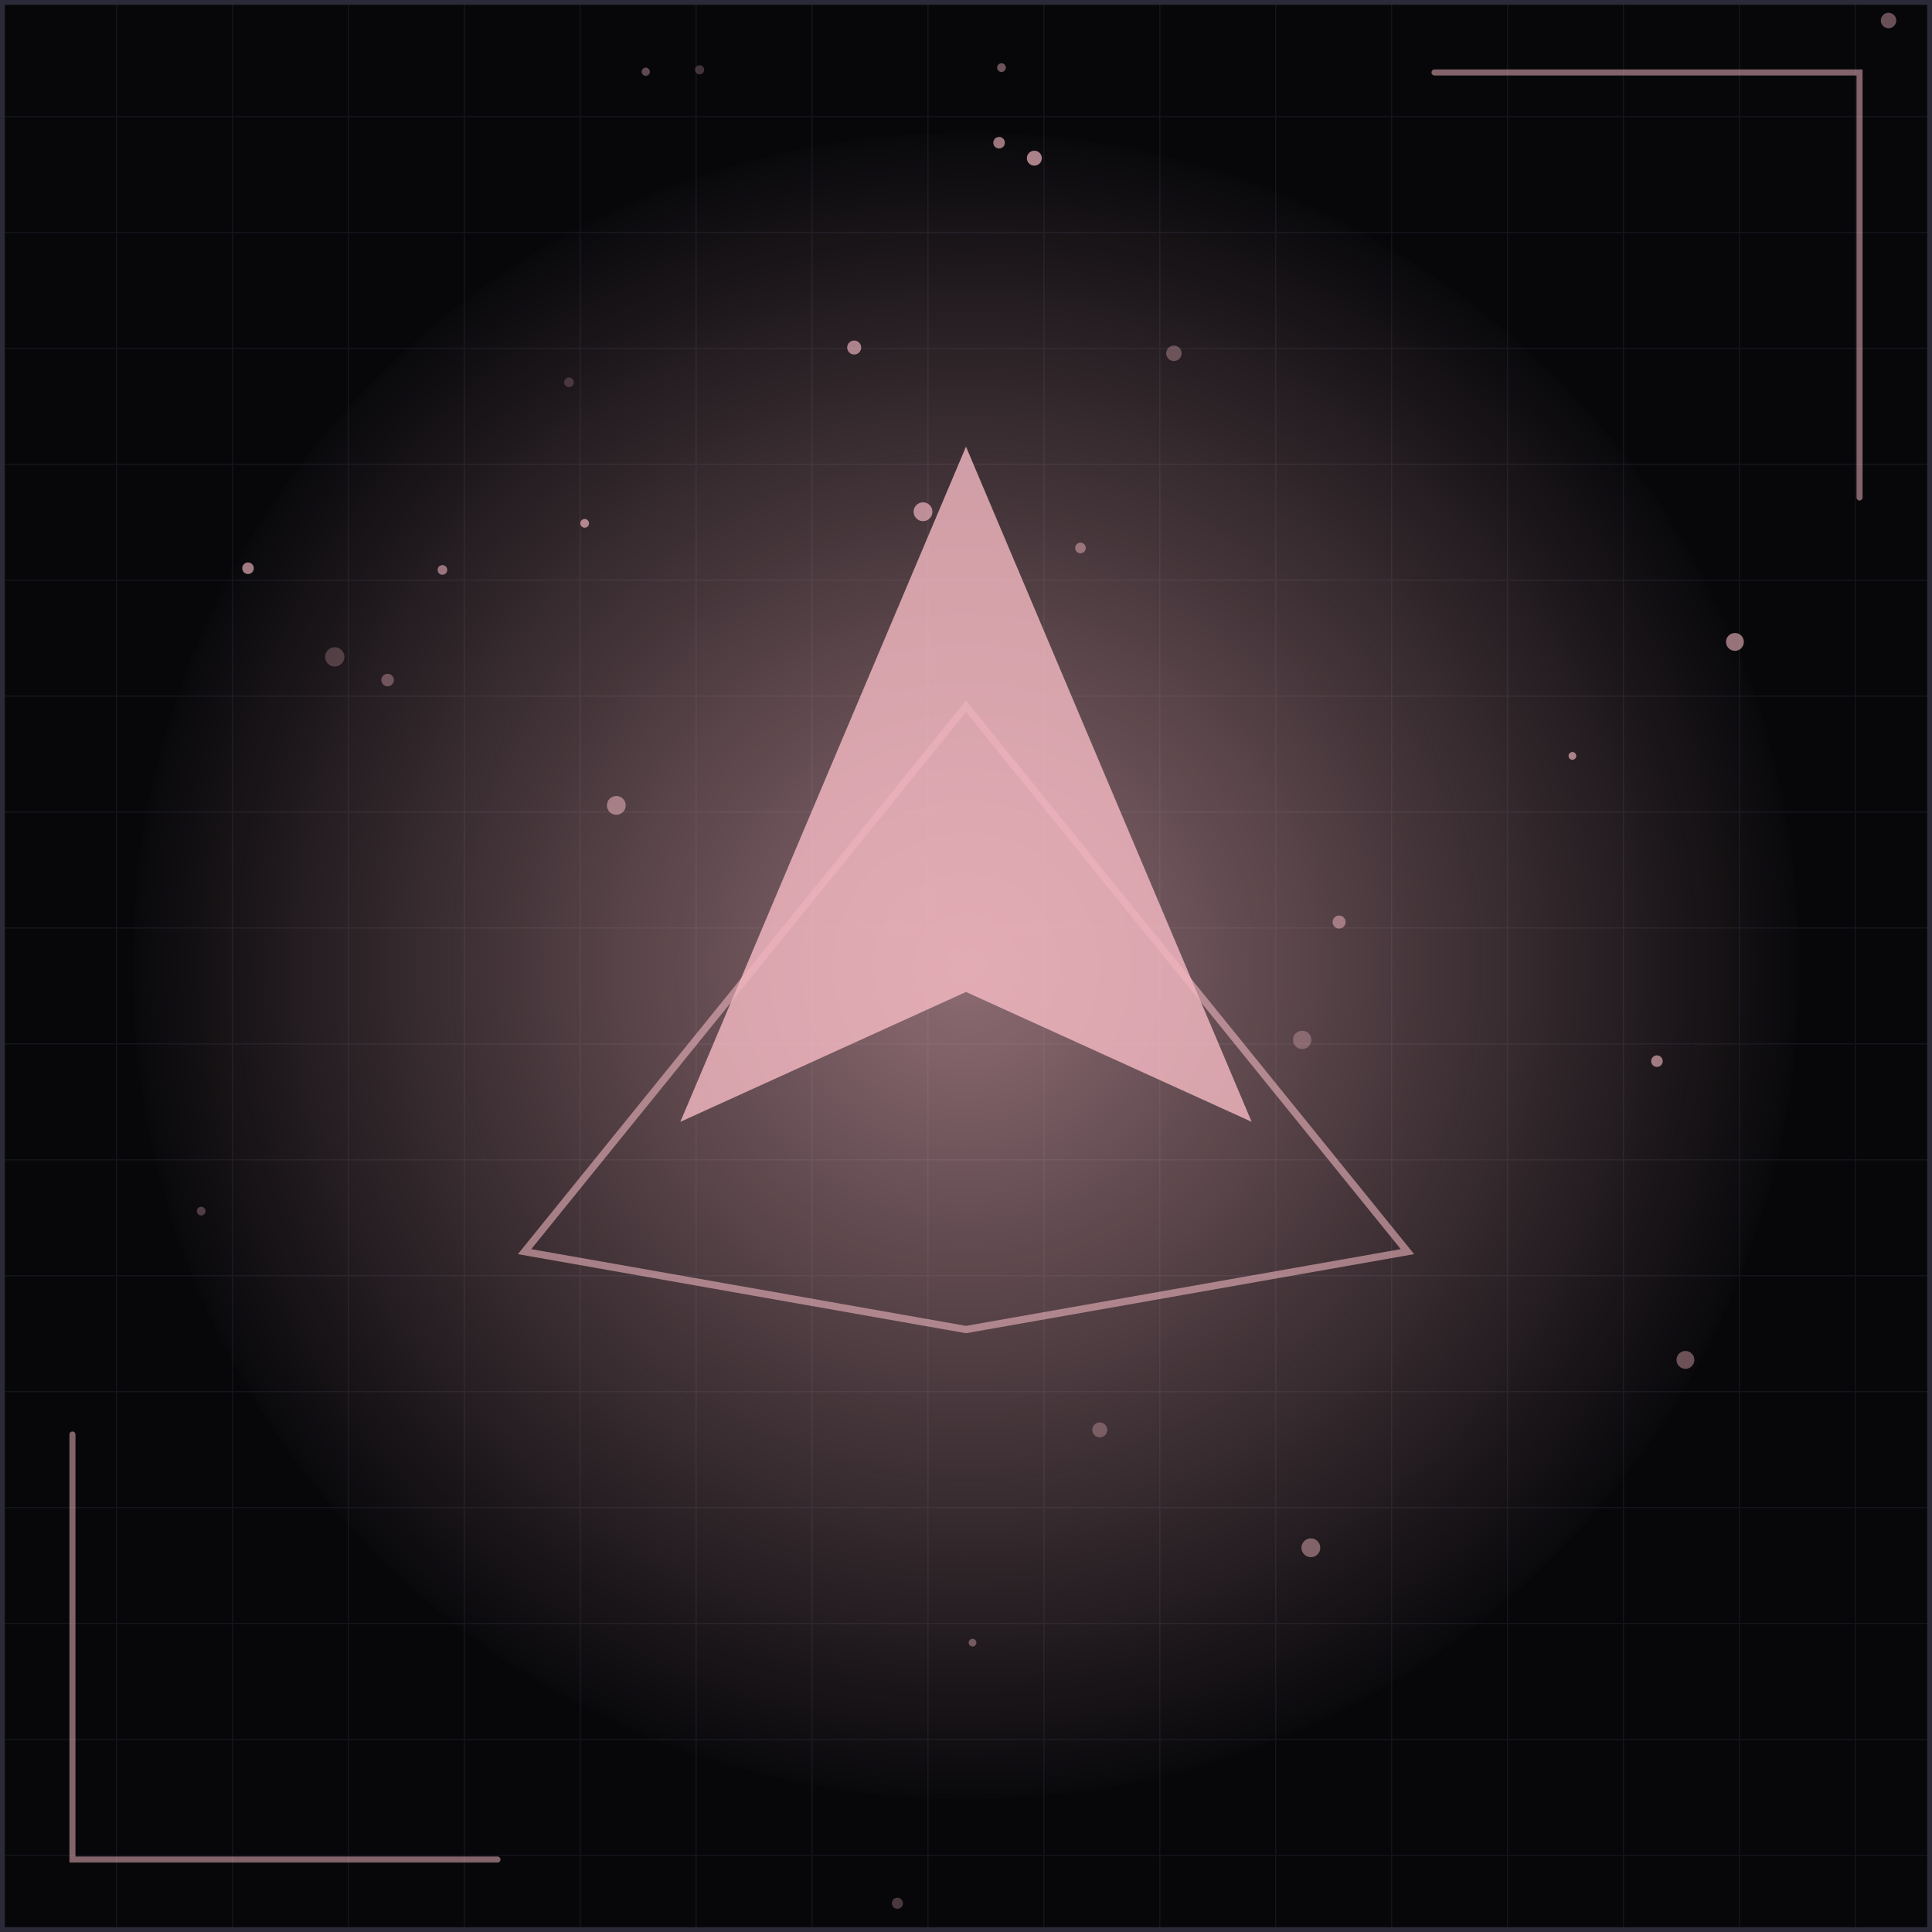
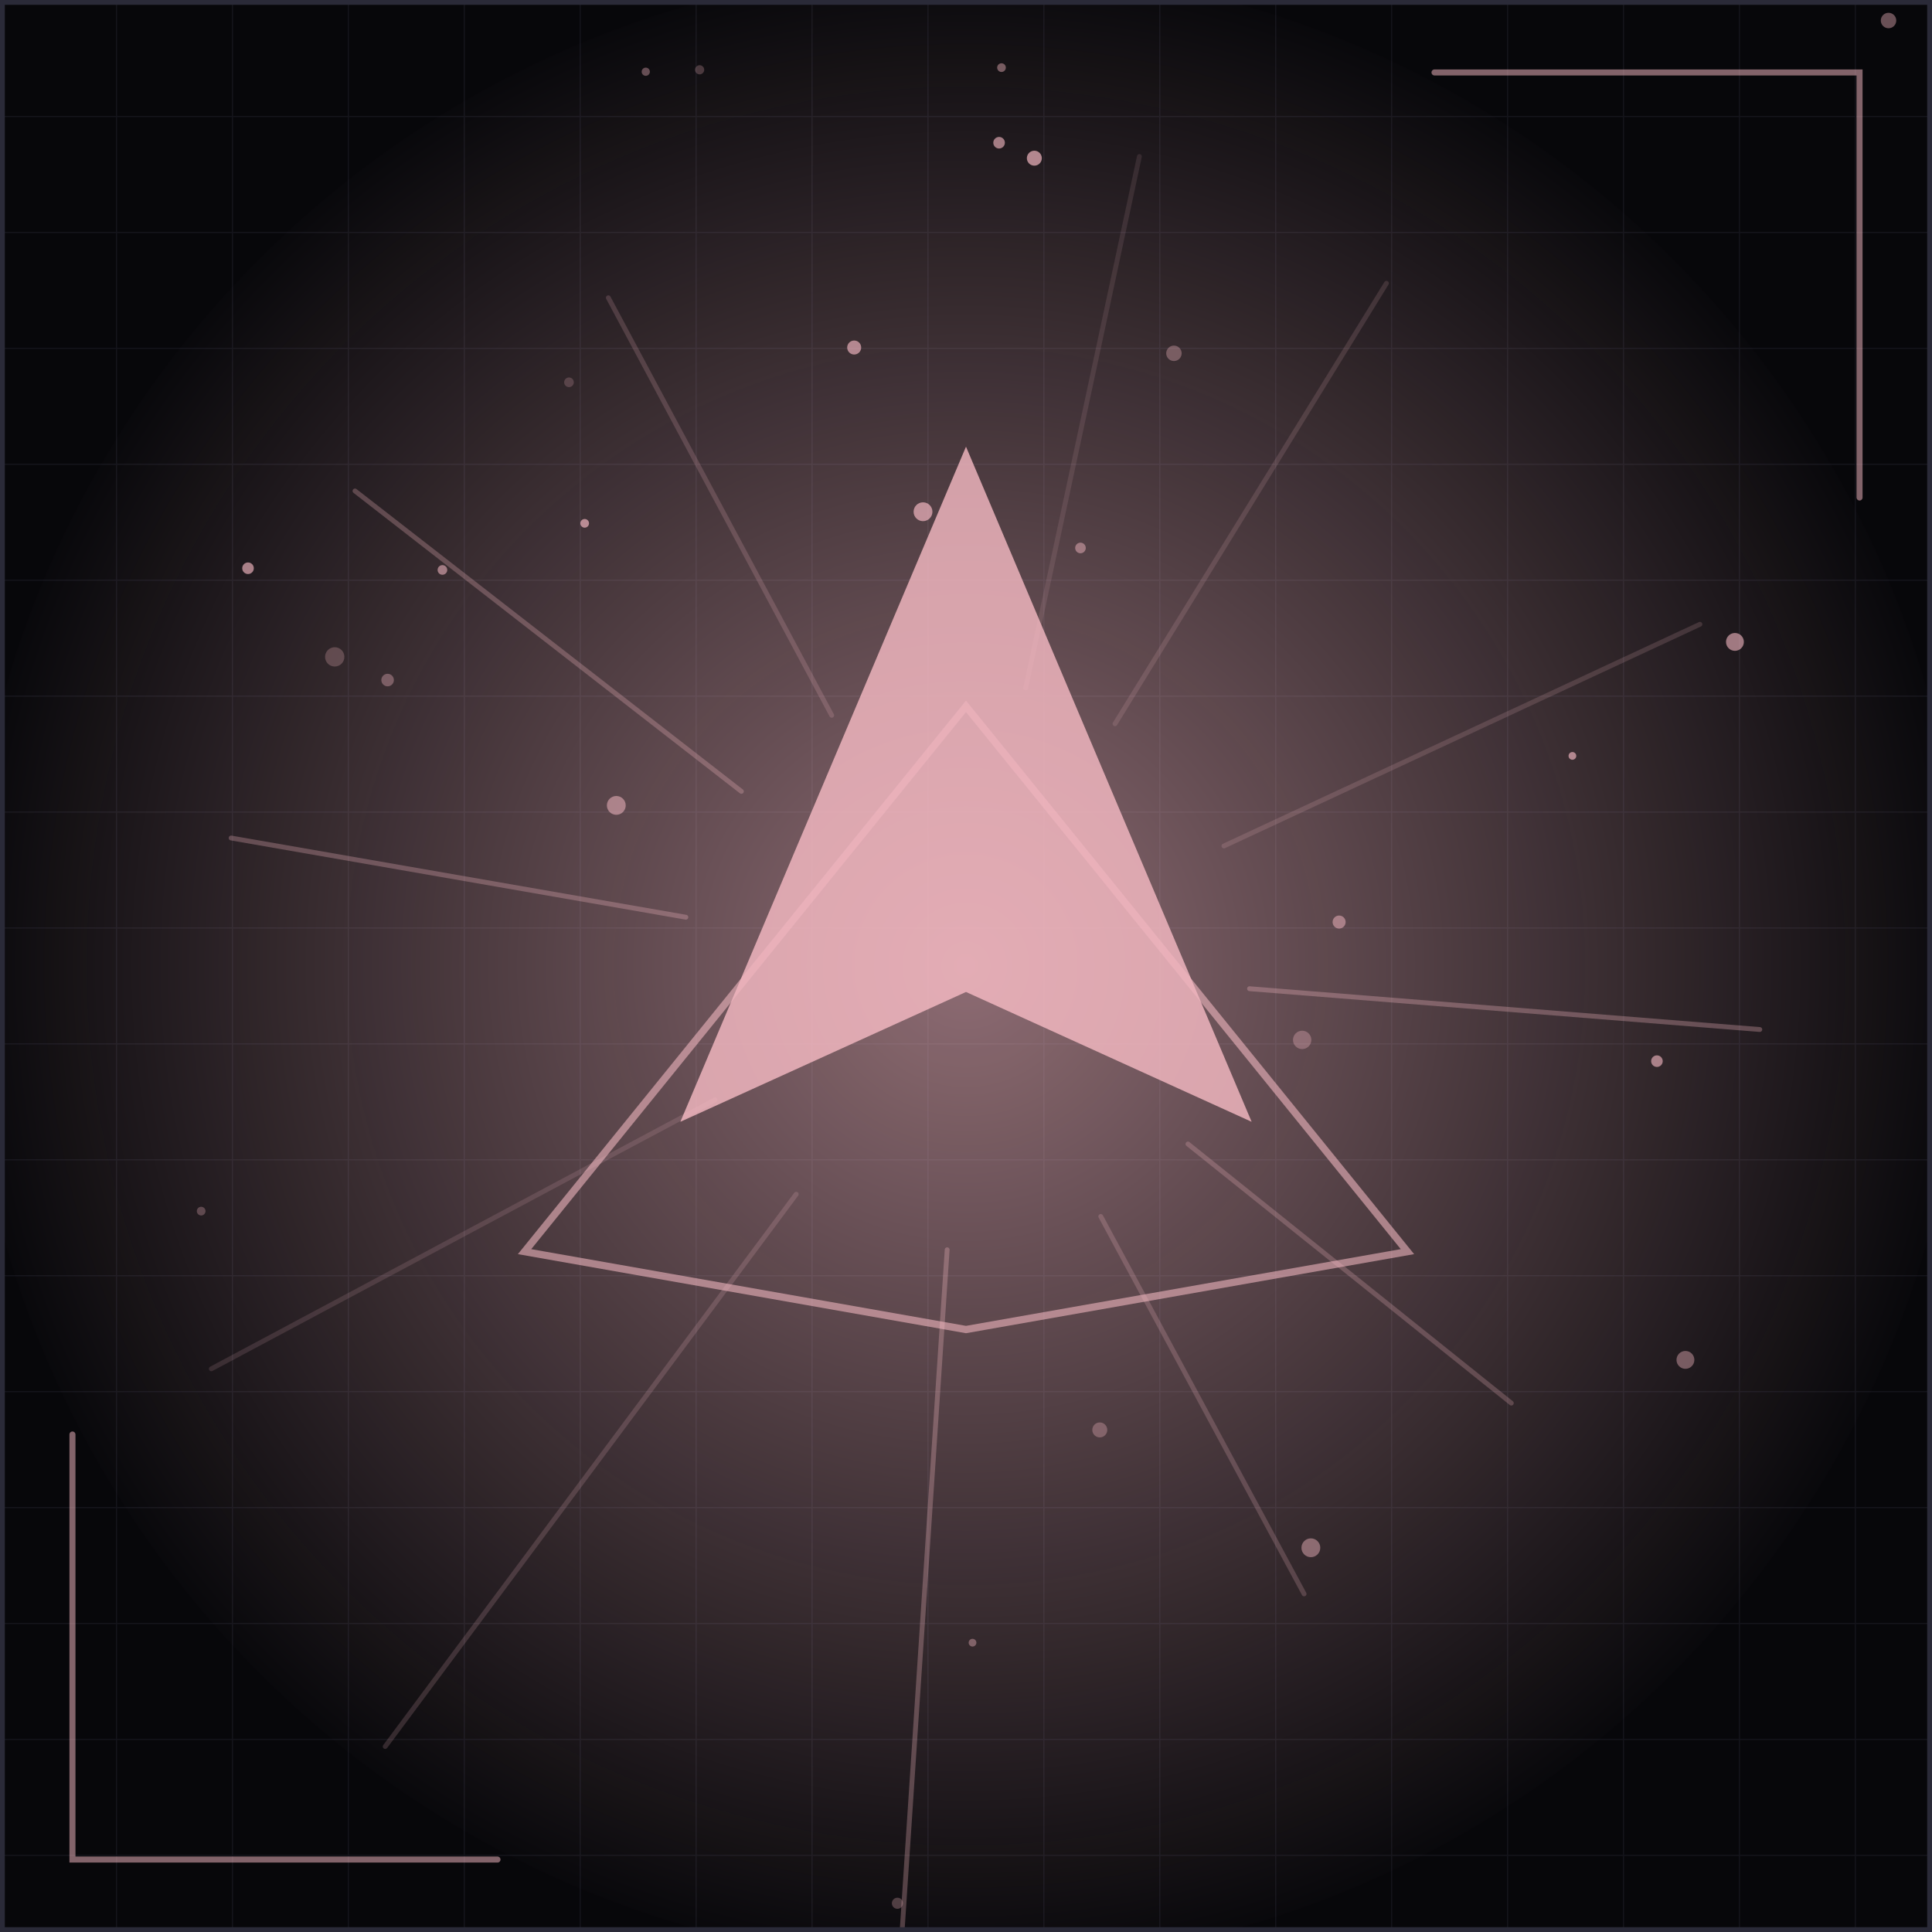
<svg xmlns="http://www.w3.org/2000/svg" width="800" height="800" viewBox="0 0 800 800">
  <rect width="800" height="800" fill="#07070a" />
  <defs>
    <pattern id="grid" width="48" height="48" patternUnits="userSpaceOnUse">
      <path d="M 48 0 L 0 0 0 48" fill="none" stroke="#2a2a38" stroke-width="1" opacity="0.35" />
    </pattern>
  </defs>
  <rect width="800" height="800" fill="url(#grid)" />
  <defs>
    <radialGradient id="glow1" cx="50%" cy="50%" r="50%">
      <stop offset="0%" stop-color="#fdbfc9" stop-opacity="0.55" />
      <stop offset="100%" stop-color="#fdbfc9" stop-opacity="0" />
    </radialGradient>
  </defs>
-   <circle cx="400" cy="400" r="345" fill="url(#glow1)" />
+   <circle cx="400" cy="400" r="414" fill="url(#glow1)" />
+   <g opacity="0.4" stroke="#fdbfc9" stroke-width="2" stroke-linecap="round">
+     <line x1="517.4" y1="409.4" x2="728.7" y2="426.3" opacity="0.72" />
+     <line x1="491.9" y1="473.7" x2="625.8" y2="581.0" opacity="0.56" />
+     <line x1="455.8" y1="503.7" x2="540.0" y2="660.0" opacity="0.49" />
+     <line x1="392.2" y1="517.5" x2="373.5" y2="800.3" opacity="0.70" />
+     <line x1="329.7" y1="494.5" x2="159.5" y2="723.2" opacity="0.42" />
+     <line x1="296.1" y1="455.4" x2="87.5" y2="566.8" opacity="0.34" />
+     <line x1="284.0" y1="379.8" x2="95.7" y2="347.0" opacity="0.68" />
+     <line x1="307.0" y1="327.7" x2="147.0" y2="203.3" opacity="0.64" />
+     <line x1="344.4" y1="296.2" x2="251.9" y2="123.3" opacity="0.43" />
+     <line x1="424.7" y1="284.9" x2="471.8" y2="64.8" opacity="0.27" />
+     <line x1="461.7" y1="299.7" x2="574.1" y2="117.3" opacity="0.35" />
+     <line x1="506.8" y1="350.3" x2="703.9" y2="258.5" opacity="0.39" />
+   </g>
  <circle cx="255.2" cy="333.5" r="3.9" fill="#fdbfc9" opacity="0.50" />
  <circle cx="83.3" cy="501.5" r="1.8" fill="#fdbfc9" opacity="0.28" />
  <circle cx="382.2" cy="211.9" r="3.9" fill="#fdbfc9" opacity="0.65" />
  <circle cx="371.6" cy="788.1" r="2.3" fill="#fdbfc9" opacity="0.27" />
  <circle cx="486.1" cy="146.3" r="3.2" fill="#fdbfc9" opacity="0.33" />
  <circle cx="686.1" cy="439.4" r="2.4" fill="#fdbfc9" opacity="0.59" />
  <circle cx="102.7" cy="235.3" r="2.4" fill="#fdbfc9" opacity="0.62" />
  <circle cx="414.7" cy="28.0" r="1.8" fill="#fdbfc9" opacity="0.42" />
  <circle cx="160.5" cy="281.6" r="2.6" fill="#fdbfc9" opacity="0.34" />
  <circle cx="782.0" cy="8.5" r="3.2" fill="#fdbfc9" opacity="0.40" />
  <circle cx="402.7" cy="680.2" r="1.6" fill="#fdbfc9" opacity="0.38" />
  <circle cx="138.6" cy="272.0" r="4.0" fill="#fdbfc9" opacity="0.24" />
  <circle cx="542.8" cy="640.9" r="3.9" fill="#fdbfc9" opacity="0.44" />
  <circle cx="183.2" cy="236.0" r="2.0" fill="#fdbfc9" opacity="0.54" />
  <circle cx="353.7" cy="143.9" r="2.9" fill="#fdbfc9" opacity="0.62" />
  <circle cx="718.4" cy="265.8" r="3.7" fill="#fdbfc9" opacity="0.58" />
  <circle cx="289.7" cy="28.9" r="1.9" fill="#fdbfc9" opacity="0.24" />
  <circle cx="539.2" cy="430.6" r="3.8" fill="#fdbfc9" opacity="0.31" />
  <circle cx="242.1" cy="216.7" r="1.8" fill="#fdbfc9" opacity="0.64" />
  <circle cx="455.4" cy="592.1" r="3.1" fill="#fdbfc9" opacity="0.31" />
  <circle cx="428.3" cy="65.5" r="3.1" fill="#fdbfc9" opacity="0.66" />
  <circle cx="447.4" cy="226.9" r="2.2" fill="#fdbfc9" opacity="0.45" />
  <circle cx="413.7" cy="59.1" r="2.4" fill="#fdbfc9" opacity="0.59" />
  <circle cx="554.5" cy="381.8" r="2.7" fill="#fdbfc9" opacity="0.48" />
  <circle cx="267.4" cy="29.7" r="1.7" fill="#fdbfc9" opacity="0.36" />
  <circle cx="697.9" cy="563.1" r="3.7" fill="#fdbfc9" opacity="0.40" />
  <circle cx="651.1" cy="313.0" r="1.6" fill="#fdbfc9" opacity="0.62" />
  <circle cx="235.6" cy="158.3" r="2.0" fill="#fdbfc9" opacity="0.20" />
  <g transform="translate(400 400)" opacity="0.9">
    <path d="M0 -215.05 L 118.278 64.515 L 0 10.752 L -118.278 64.515 Z" fill="#fdbfc9" opacity="0.85" />
    <path d="M0 -107.525 L 182.792 118.278 L 0 150.535 L -182.792 118.278 Z" fill="none" stroke="#fdbfc9" stroke-width="3" opacity="0.6" />
  </g>
  <g opacity="0.5" stroke="#fdbfc9" stroke-width="2.5" stroke-linecap="round">
    <path d="M 594 30 L 770 30 L 770 206" fill="none" />
    <path d="M 30 594 L 30 770 L 206 770" fill="none" />
  </g>
  <rect x="1" y="1" width="798" height="798" fill="none" stroke="#2a2a38" stroke-width="2" />
</svg>
